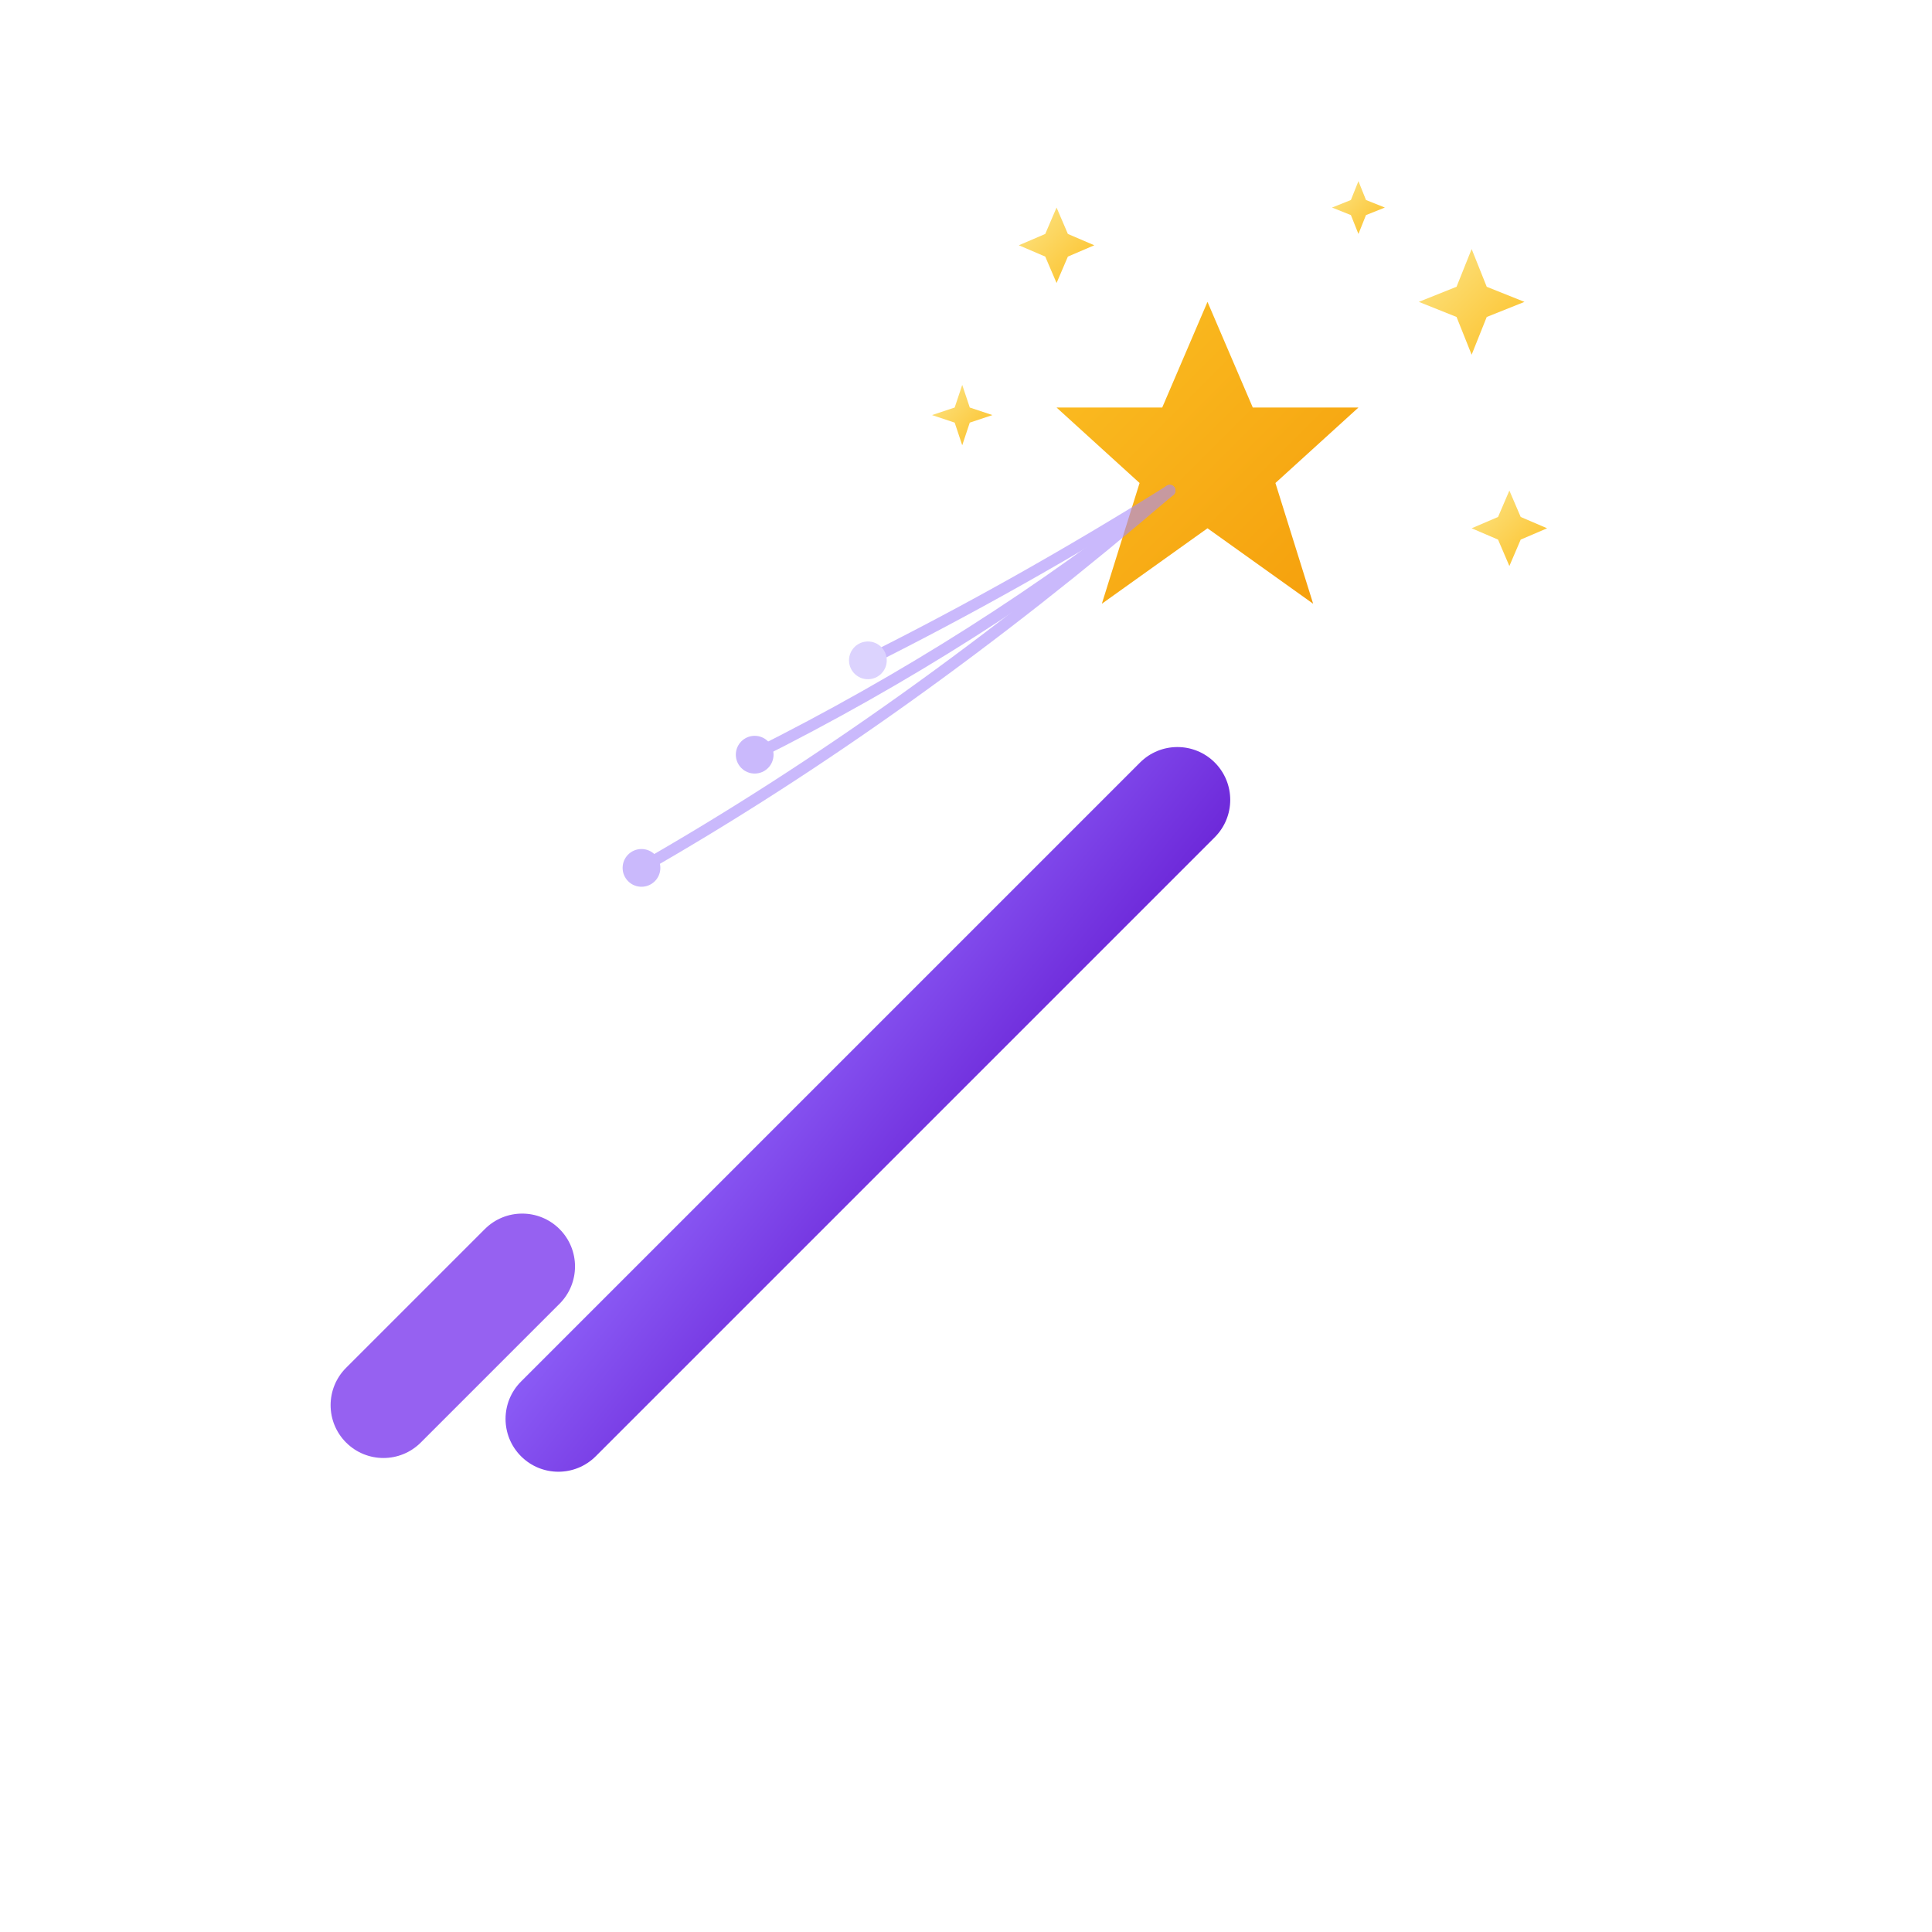
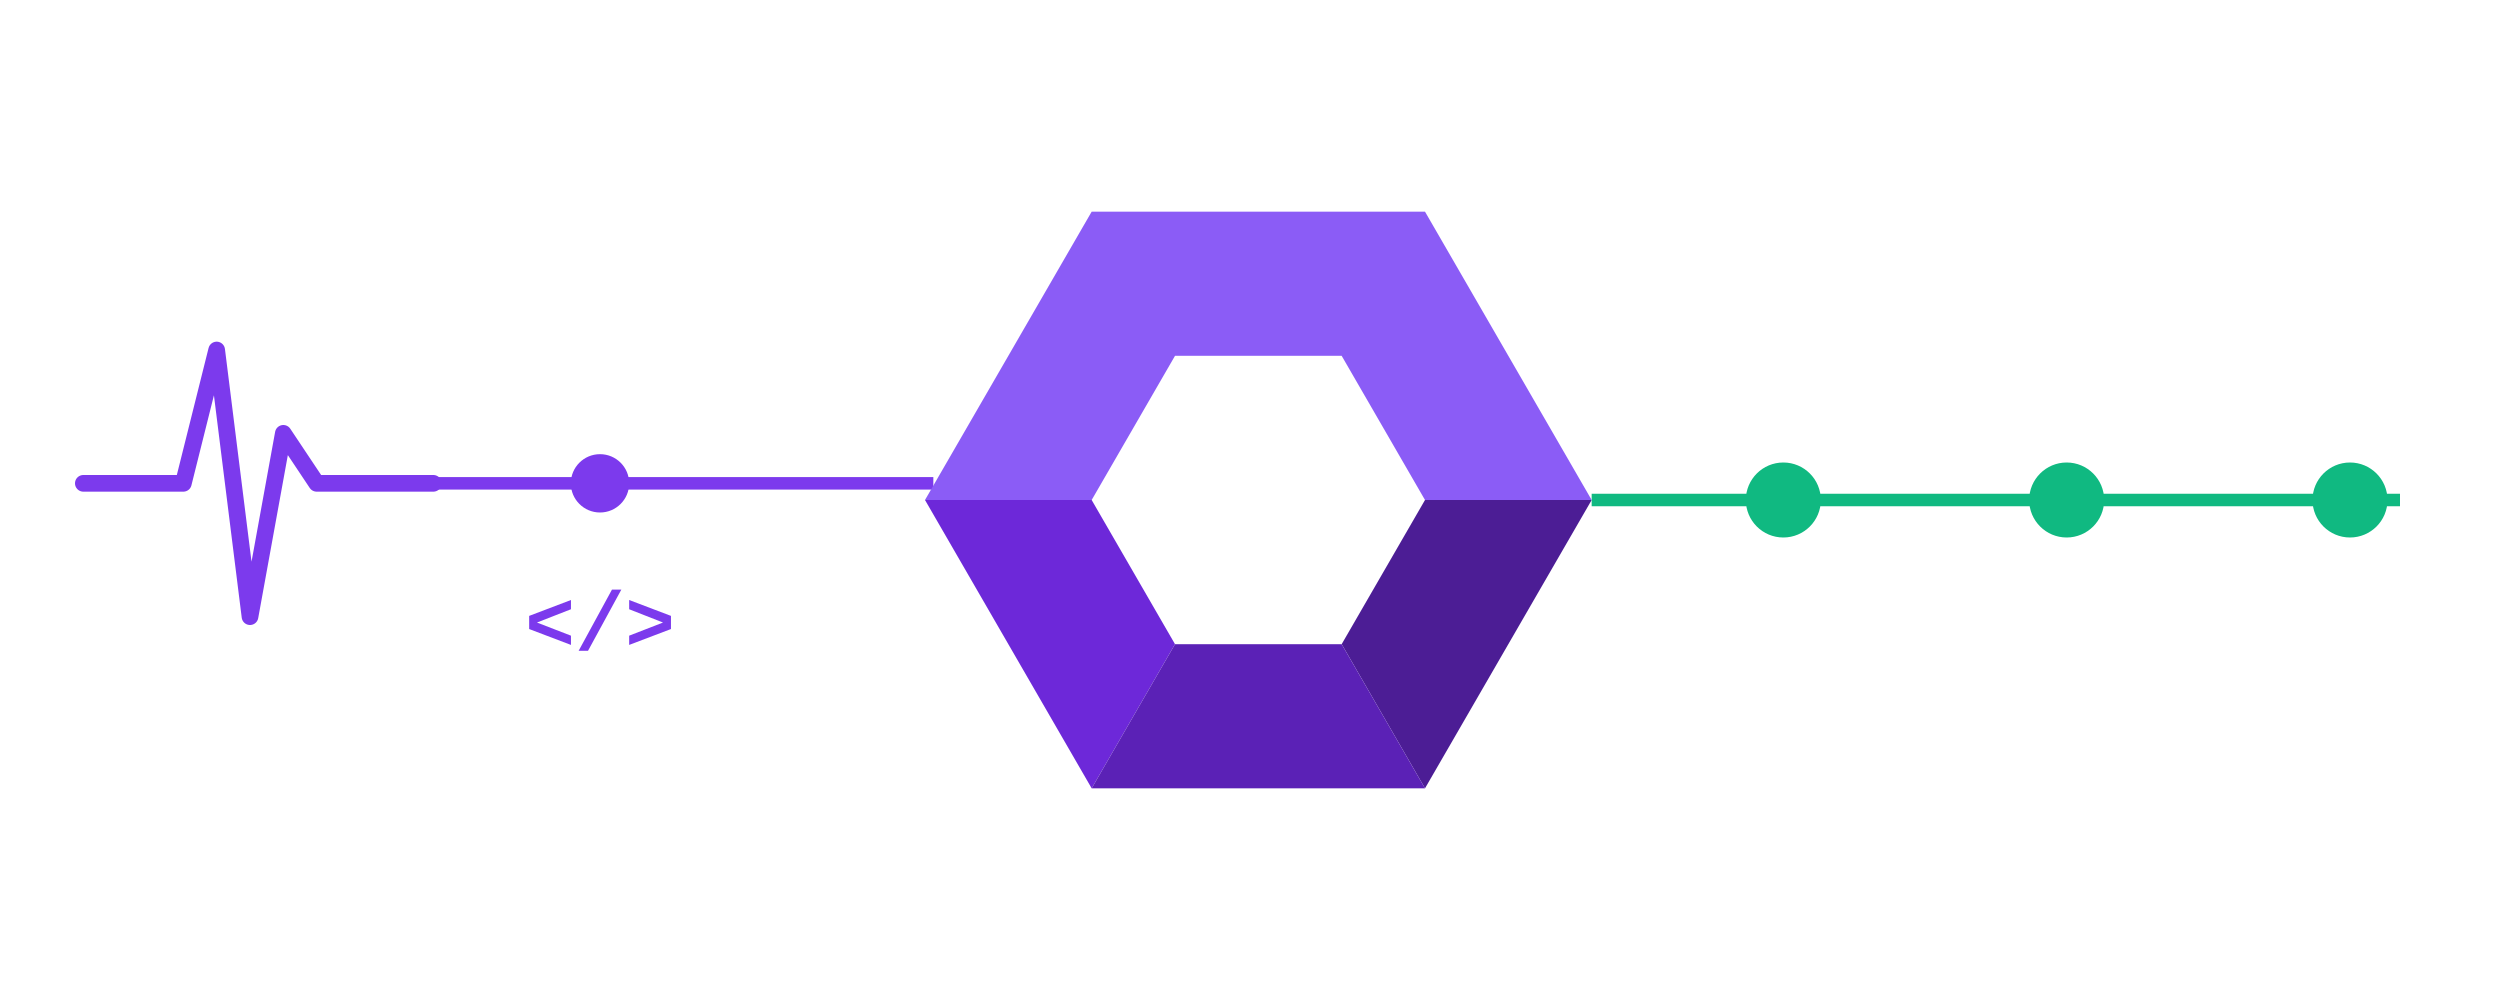
- <svg xmlns="http://www.w3.org/2000/svg" viewBox="0 0 512 512" fill="none">
-   <defs>
-     <linearGradient id="wand-gradient" x1="0%" y1="0%" x2="100%" y2="100%">
-       <stop offset="0%" stop-color="#8B5CF6" />
-       <stop offset="100%" stop-color="#6D28D9" />
-     </linearGradient>
-     <linearGradient id="star-gradient" x1="0%" y1="0%" x2="100%" y2="100%">
-       <stop offset="0%" stop-color="#FBBF24" />
-       <stop offset="100%" stop-color="#F59E0B" />
-     </linearGradient>
-     <linearGradient id="sparkle-gradient" x1="0%" y1="0%" x2="100%" y2="100%">
-       <stop offset="0%" stop-color="#FDE68A" />
-       <stop offset="100%" stop-color="#FBBF24" />
-     </linearGradient>
-   </defs>
-   <rect x="100" y="280" width="260" height="28" rx="14" transform="rotate(-45 230 294)" fill="url(#wand-gradient)" />
-   <rect x="80" y="340" width="80" height="28" rx="14" transform="rotate(-45 120 354)" fill="#7C3AED" opacity="0.8" />
-   <g transform="translate(320, 120)">
-     <polygon points="0,-40 12,-12 40,-12 18,8 28,40 0,20 -28,40 -18,8 -40,-12 -12,-12" fill="url(#star-gradient)" />
-   </g>
-   <g fill="url(#sparkle-gradient)">
-     <polygon points="0,-14 4,-4 14,0 4,4 0,14 -4,4 -14,0 -4,-4" transform="translate(390, 80)" />
-     <polygon points="0,-10 3,-3 10,0 3,3 0,10 -3,3 -10,0 -3,-3" transform="translate(400, 140)" />
-     <polygon points="0,-10 3,-3 10,0 3,3 0,10 -3,3 -10,0 -3,-3" transform="translate(280, 65)" />
-     <polygon points="0,-7 2,-2 7,0 2,2 0,7 -2,2 -7,0 -2,-2" transform="translate(360, 55)" />
-     <polygon points="0,-8 2,-2 8,0 2,2 0,8 -2,2 -8,0 -2,-2" transform="translate(255, 110)" />
-   </g>
-   <g stroke="#A78BFA" stroke-width="3" stroke-linecap="round" opacity="0.6">
-     <path d="M 200,200 Q 260,170 310,130" fill="none" />
-     <path d="M 170,230 Q 240,190 310,130" fill="none" />
-     <path d="M 230,175 Q 270,155 310,130" fill="none" />
-     <circle cx="200" cy="200" r="5" fill="#A78BFA" stroke="none" />
-     <circle cx="170" cy="230" r="5" fill="#A78BFA" stroke="none" />
-     <circle cx="230" cy="175" r="5" fill="#C4B5FD" stroke="none" />
-   </g>
+ <svg xmlns="http://www.w3.org/2000/svg" viewBox="0 0 300 120" fill="none" role="img" aria-label="GitWand logo">
+   <path d="M 10,58 L 22,58 L 26,42 L 30,74 L 34,52 L 38,58 L 52,58" stroke="#7C3AED" stroke-width="2" stroke-linecap="round" stroke-linejoin="round" />
+   <circle cx="72" cy="58" r="3.5" fill="#7C3AED" />
+   <line x1="52" y1="58" x2="112" y2="58" stroke="#7C3AED" stroke-width="1.5" />
+   <text x="72" y="78" font-family="'Courier New','Lucida Console',monospace" font-size="10" font-weight="700" fill="#7C3AED" text-anchor="middle">&lt;/&gt;</text>
+   <path d="M 171,60 L 161,42.7 L 141,42.7 L 131,60 L 141,77.3 L 161,77.3 Z" fill="none" />
+   <path d="M 111,60 L 131,25.4 L 171,25.4 L 191,60 L 171,60 L 161,42.7 L 141,42.7 L 131,60 Z" fill="#8B5CF6" />
+   <path d="M 191,60 L 171,94.6 L 161,77.3 L 171,60 Z" fill="#4C1D95" />
+   <path d="M 111,60 L 131,60 L 141,77.3 L 131,94.6 Z" fill="#6D28D9" />
+   <path d="M 131,94.6 L 171,94.6 L 161,77.3 L 141,77.3 Z" fill="#5B21B6" />
+   <line x1="191" y1="60" x2="288" y2="60" stroke="#10B981" stroke-width="1.5" />
+   <circle cx="214" cy="60" r="4.5" fill="#10B981" />
+   <circle cx="248" cy="60" r="4.5" fill="#10B981" />
+   <circle cx="282" cy="60" r="4.5" fill="#10B981" />
</svg>
